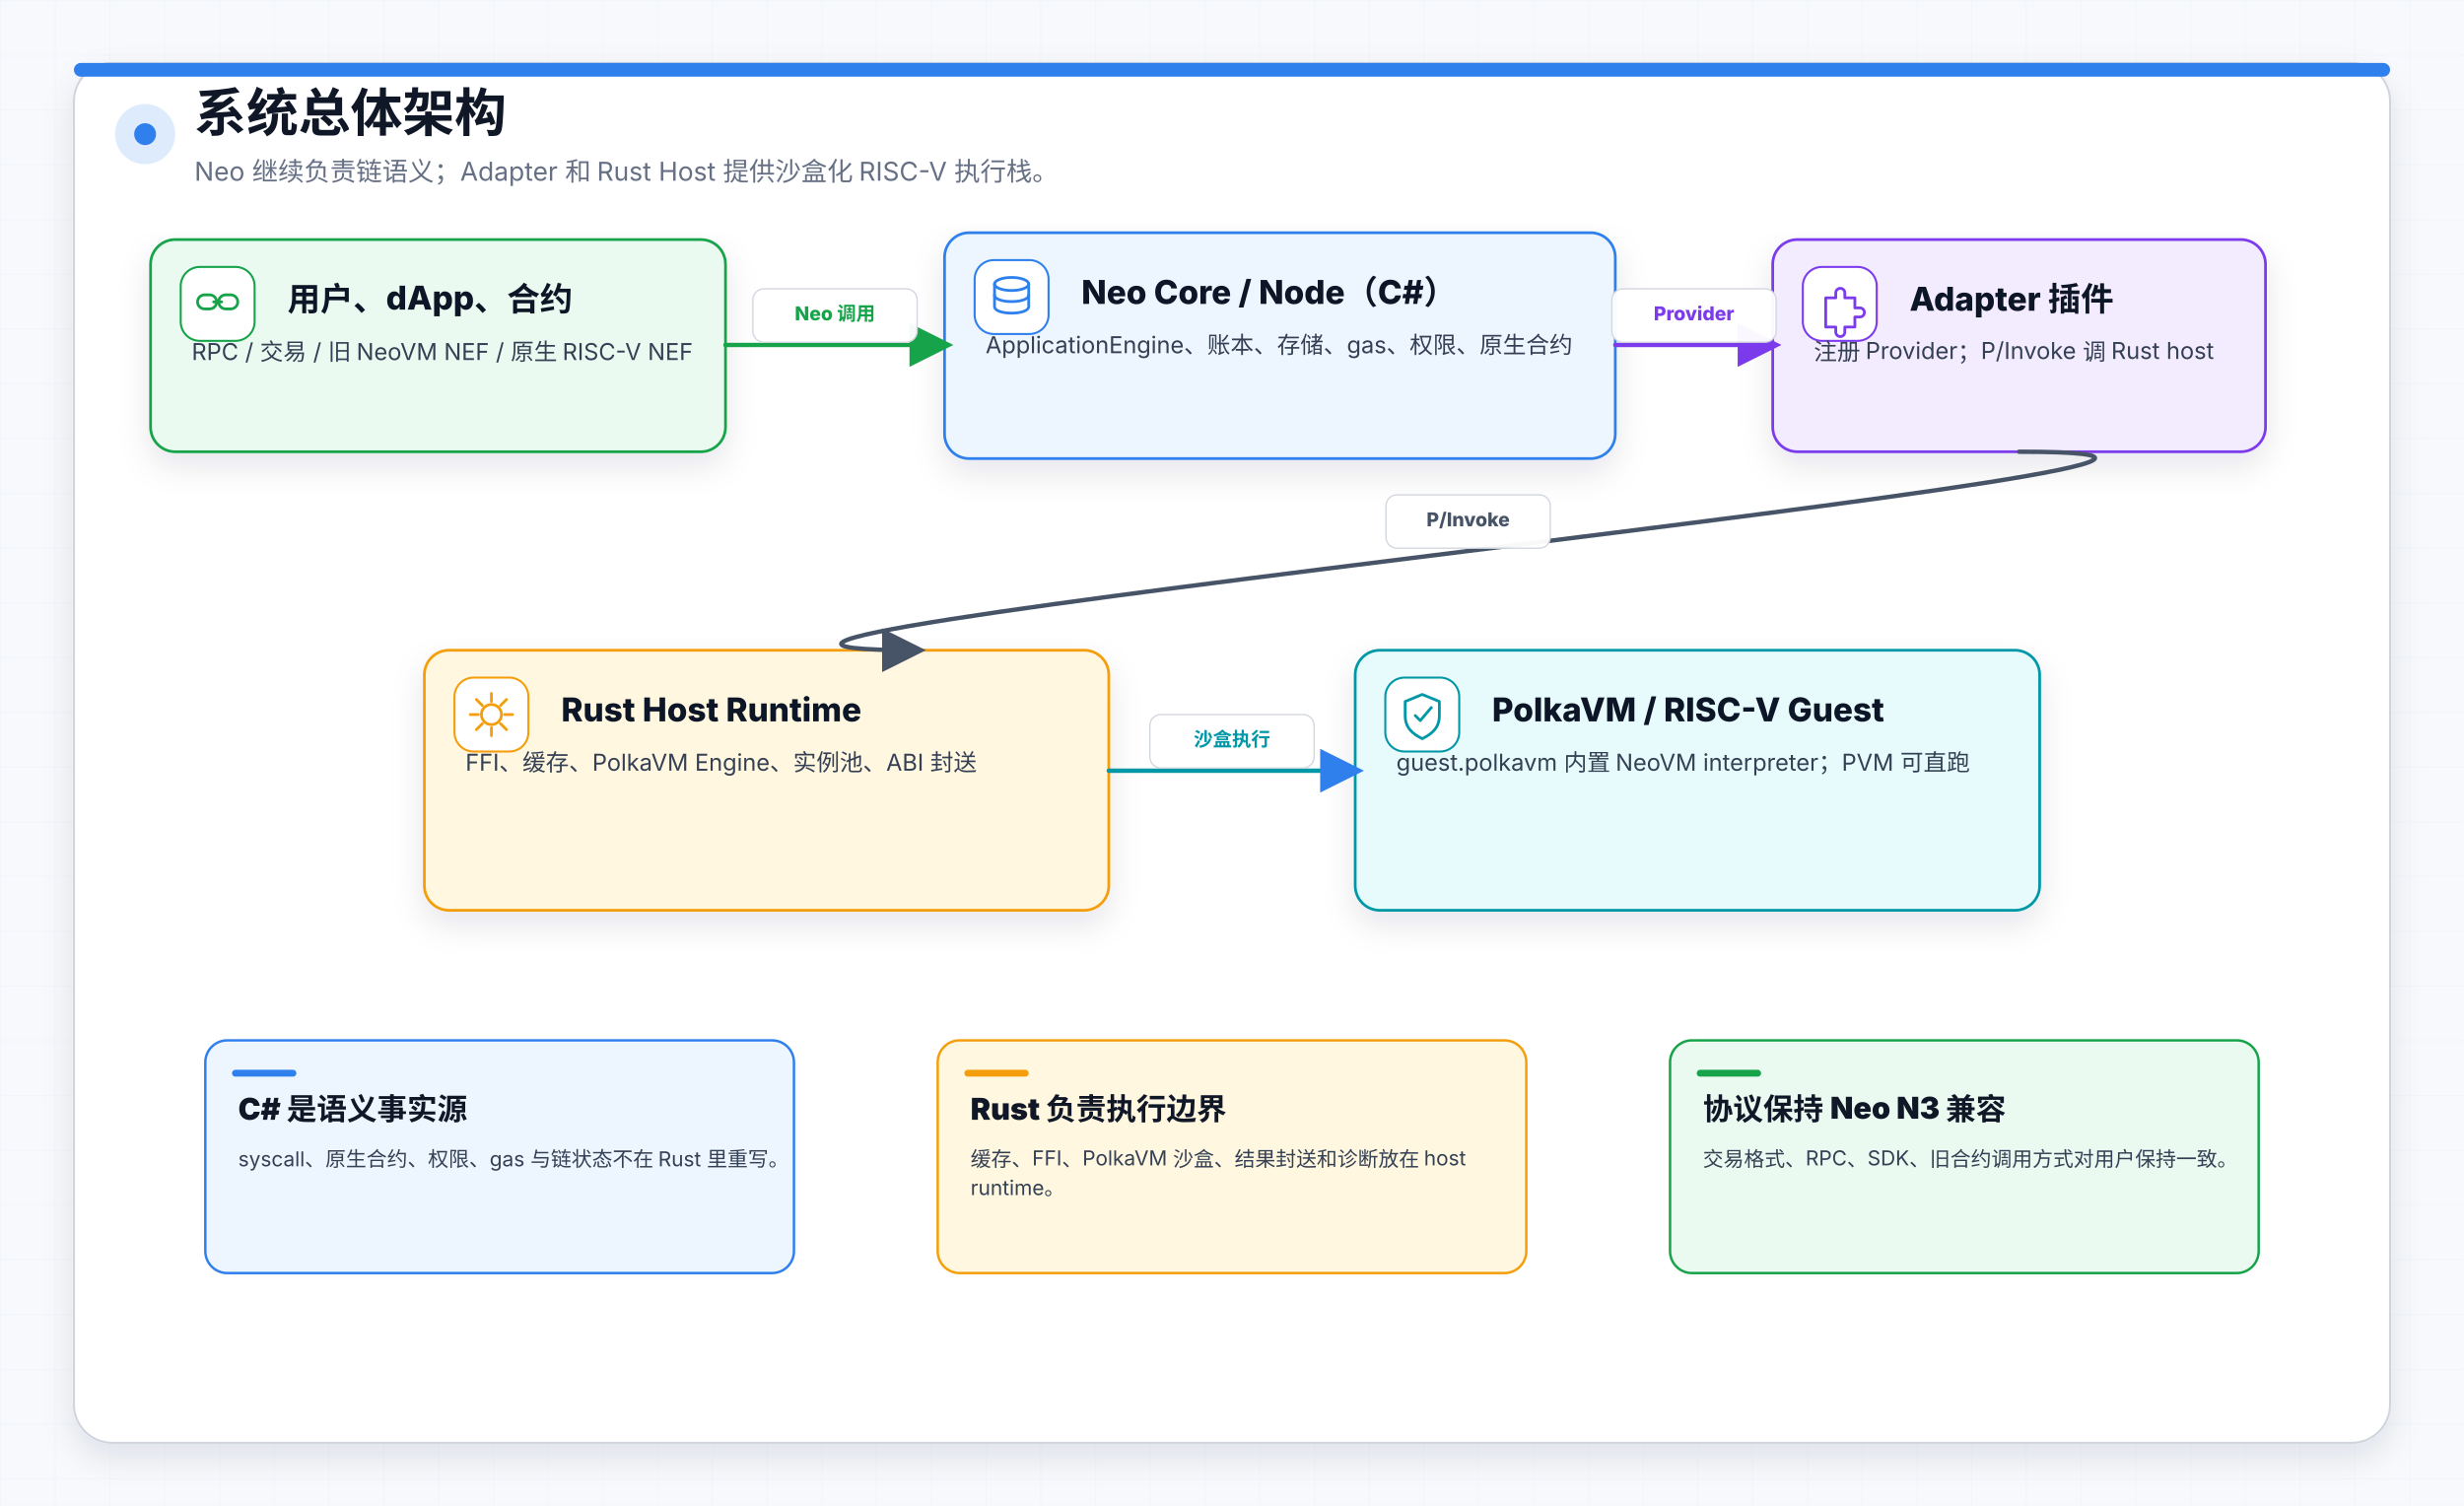
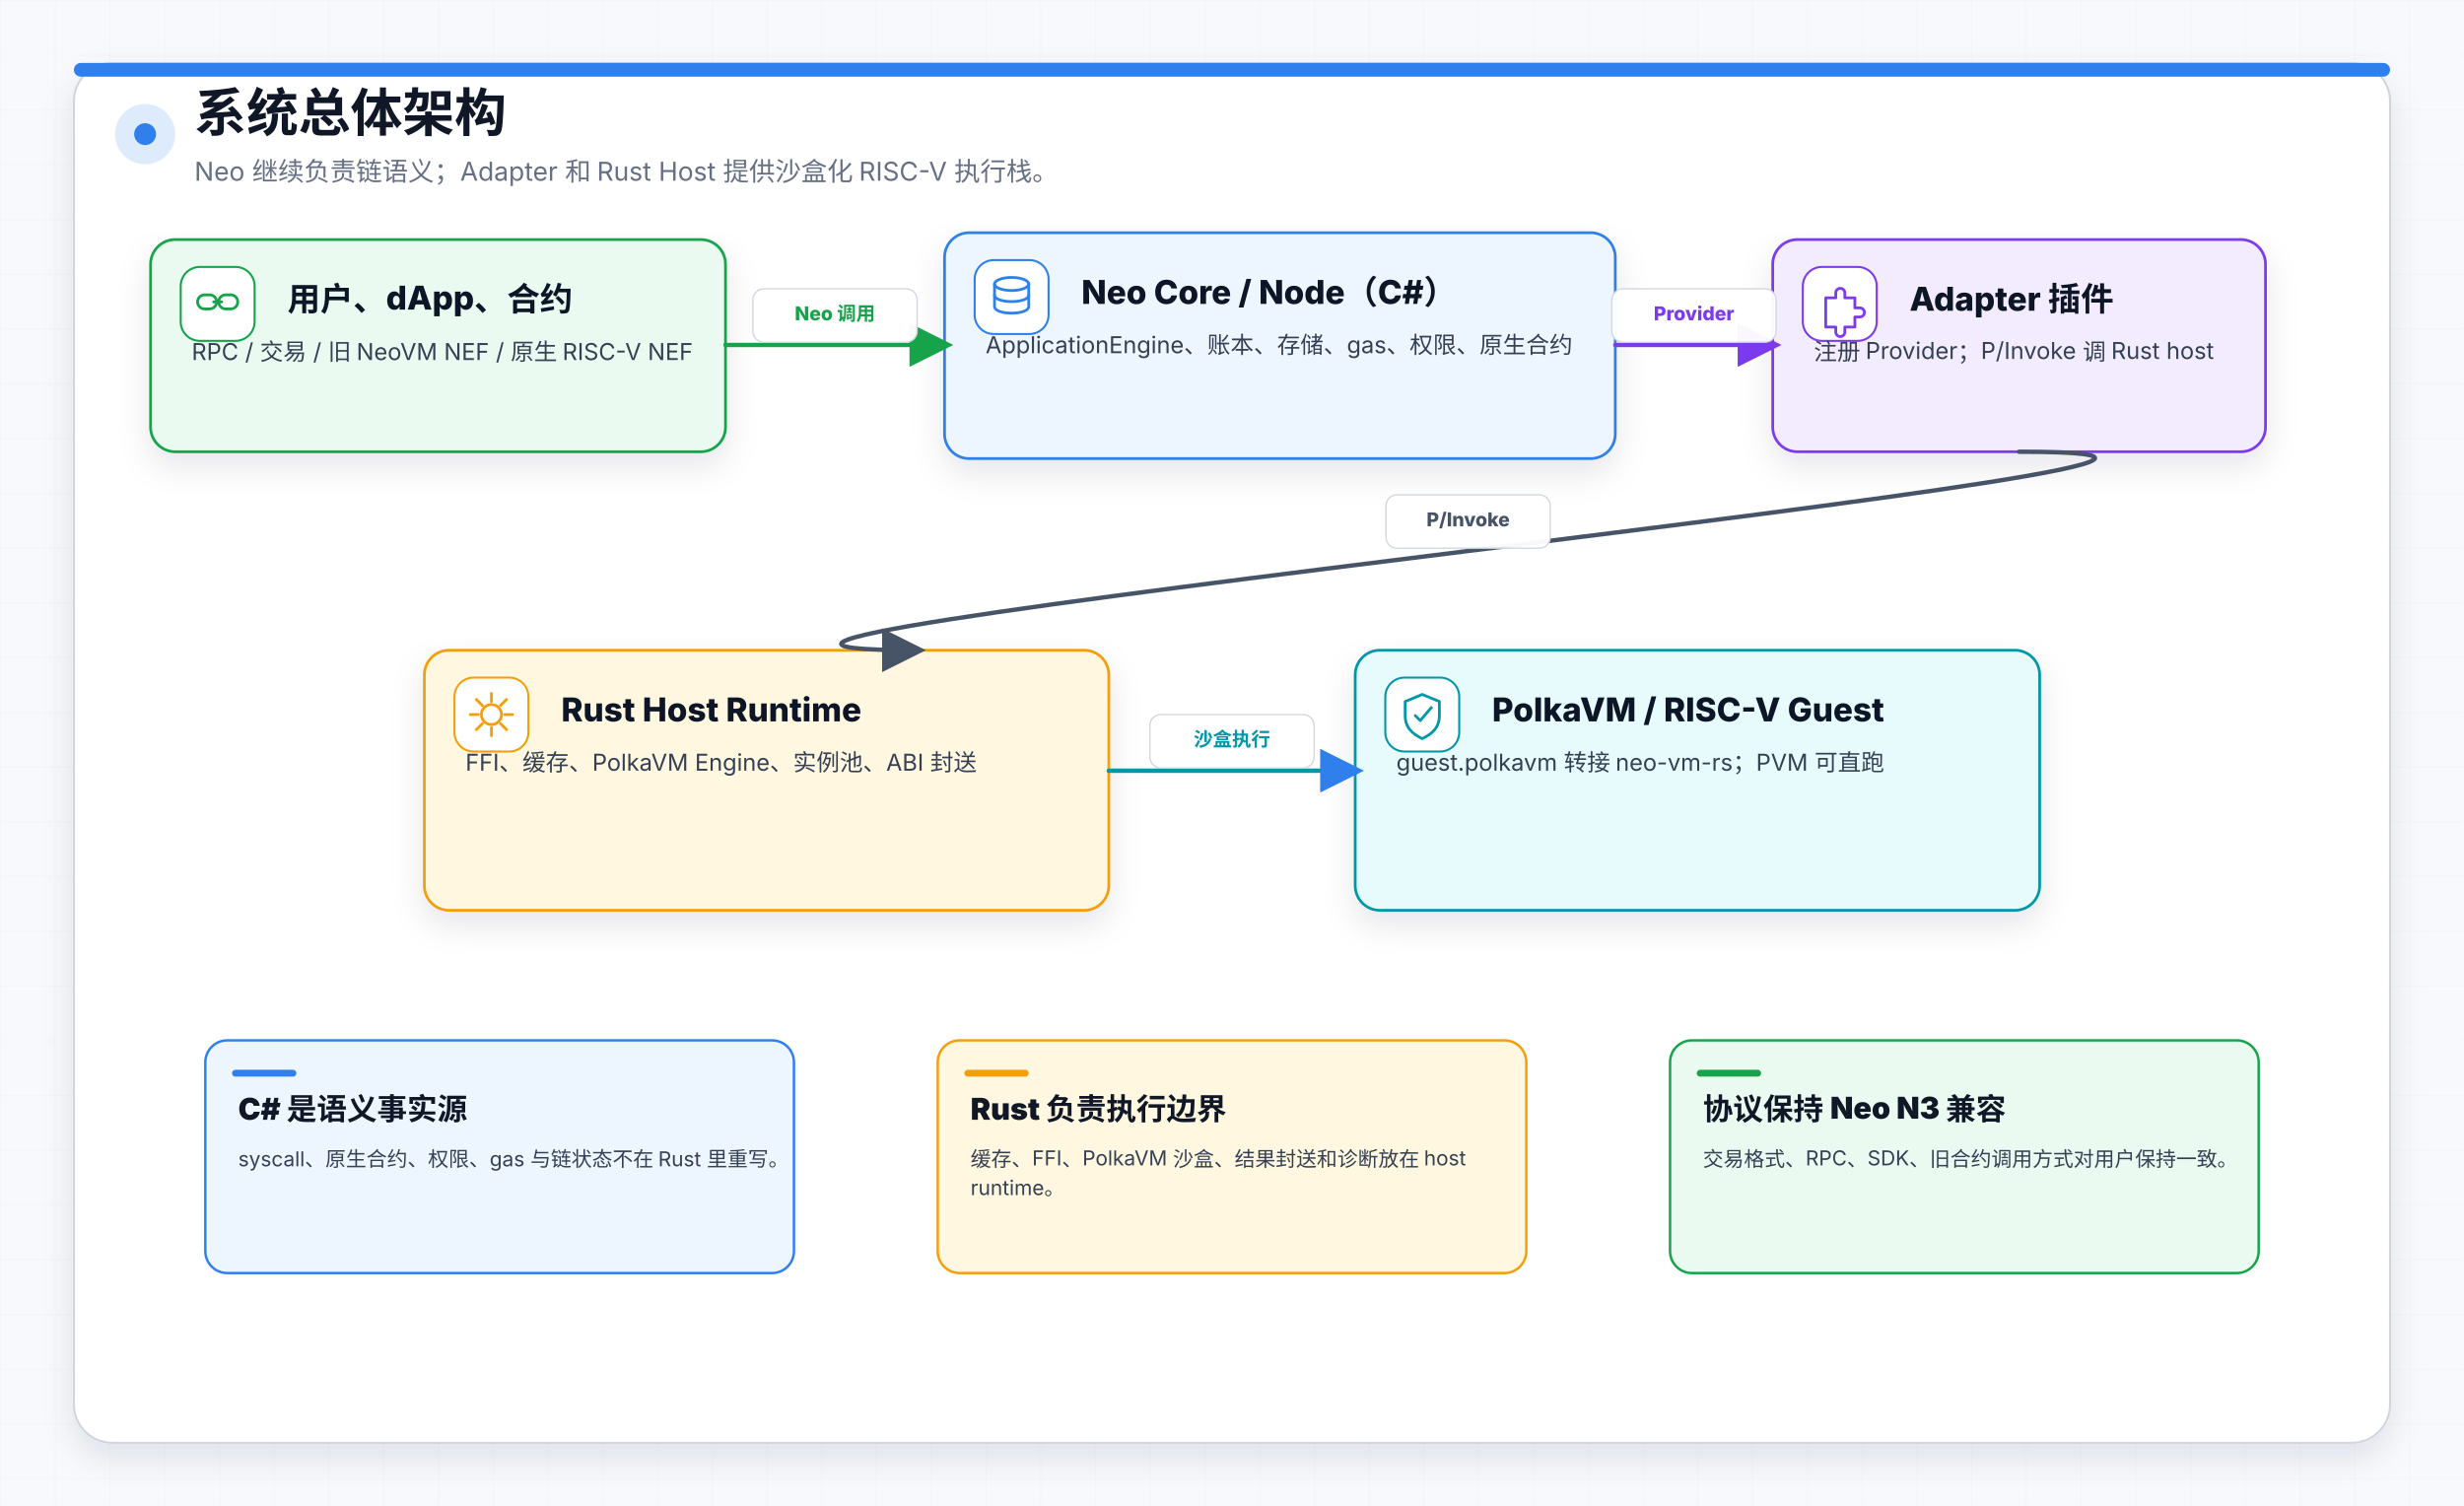
<svg xmlns="http://www.w3.org/2000/svg" width="1800" height="1100" viewBox="0 0 1800 1100" role="img" aria-label="系统总体架构">
  <defs>
    <pattern id="grid" width="40" height="40" patternUnits="userSpaceOnUse">
      <path d="M 40 0 L 0 0 0 40" fill="none" stroke="#e6edf5" stroke-width="1" />
    </pattern>
    <marker id="arrow-slate" markerWidth="14" markerHeight="14" refX="10" refY="7" orient="auto" markerUnits="strokeWidth">
      <path d="M2,2 L12,7 L2,12 z" fill="#475467" />
    </marker>
    <marker id="arrow-green" markerWidth="14" markerHeight="14" refX="10" refY="7" orient="auto" markerUnits="strokeWidth">
      <path d="M2,2 L12,7 L2,12 z" fill="#16a34a" />
    </marker>
    <marker id="arrow-blue" markerWidth="14" markerHeight="14" refX="10" refY="7" orient="auto" markerUnits="strokeWidth">
      <path d="M2,2 L12,7 L2,12 z" fill="#2f80ed" />
    </marker>
    <marker id="arrow-red" markerWidth="14" markerHeight="14" refX="10" refY="7" orient="auto" markerUnits="strokeWidth">
      <path d="M2,2 L12,7 L2,12 z" fill="#e5484d" />
    </marker>
    <marker id="arrow-purple" markerWidth="14" markerHeight="14" refX="10" refY="7" orient="auto" markerUnits="strokeWidth">
      <path d="M2,2 L12,7 L2,12 z" fill="#7c3aed" />
    </marker>
    <filter id="soft-shadow" x="-10%" y="-10%" width="120%" height="130%">
      <feDropShadow dx="0" dy="10" stdDeviation="12" flood-color="#101828" flood-opacity="0.10" />
    </filter>
  </defs>
  <rect width="1800" height="1100" fill="#f7f9fc" />
  <rect width="1800" height="1100" fill="url(#grid)" opacity="0.42" />
  <rect x="54" y="46" width="1692" height="1008" rx="28" fill="#ffffff" stroke="#d0d5dd" stroke-width="1.5" filter="url(#soft-shadow)" />
  <rect x="54" y="46" width="1692" height="10" rx="5" fill="#2f80ed" />
  <circle cx="106" cy="98" r="22" fill="#2f80ed" opacity="0.16" />
  <circle cx="106" cy="98" r="8" fill="#2f80ed" />
  <text x="142" y="96" text-anchor="start" font-family="Inter, Noto Sans CJK SC, Microsoft YaHei, PingFang SC, Arial, sans-serif" font-size="38" font-weight="850" fill="#101828">系统总体架构</text>
  <text x="142" y="132" text-anchor="start" font-family="Inter, Noto Sans CJK SC, Microsoft YaHei, PingFang SC, Arial, sans-serif" font-size="19" font-weight="400" fill="#667085">Neo 继续负责链语义；Adapter 和 Rust Host 提供沙盒化 RISC-V 执行栈。</text>
  <g filter="url(#soft-shadow)">
    <rect x="110" y="175" width="420" height="155" rx="18" fill="#eafaf0" stroke="#16a34a" stroke-width="2" />
    <rect x="132" y="195" width="54" height="54" rx="14" fill="#ffffff" stroke="#16a34a" stroke-width="1.5" />
    <g fill="none" stroke="#16a34a" stroke-width="2.04" stroke-linecap="round" stroke-linejoin="round">
      <rect x="144.312" y="215.39" width="13.954" height="10.282" rx="5.141" />
      <rect x="159.734" y="215.39" width="13.954" height="10.282" rx="5.141" />
      <path d="M 156.062 220.531 L 161.938 220.531" />
    </g>
    <text x="210" y="227" text-anchor="start" font-family="Inter, Noto Sans CJK SC, Microsoft YaHei, PingFang SC, Arial, sans-serif" font-size="24" font-weight="800" fill="#101828">用户、dApp、合约</text>
    <text x="140" y="263" text-anchor="start" font-family="Inter, Noto Sans CJK SC, Microsoft YaHei, PingFang SC, Arial, sans-serif" font-size="17" font-weight="400" fill="#344054">RPC / 交易 / 旧 NeoVM NEF / 原生 RISC-V NEF</text>
  </g>
  <g filter="url(#soft-shadow)">
    <rect x="690" y="170" width="490" height="165" rx="18" fill="#edf5ff" stroke="#2f80ed" stroke-width="2" />
    <rect x="712" y="190" width="54" height="54" rx="14" fill="#ffffff" stroke="#2f80ed" stroke-width="1.5" />
    <g fill="none" stroke="#2f80ed" stroke-width="2.04" stroke-linecap="round" stroke-linejoin="round">
      <ellipse cx="739" cy="207.453" rx="12.485" ry="4.774" />
      <path d="M 726.515 207.453 v 16.524 c 0 2.938 5.508 4.774 12.485 4.774 c 6.977 0 12.485 -1.836 12.485 -4.774 v -16.524" />
      <path d="M 726.515 215.531 c 0 2.938 5.508 4.774 12.485 4.774 c 6.977 0 12.485 -1.836 12.485 -4.774" />
    </g>
    <text x="790" y="222" text-anchor="start" font-family="Inter, Noto Sans CJK SC, Microsoft YaHei, PingFang SC, Arial, sans-serif" font-size="24" font-weight="800" fill="#101828">Neo Core / Node（C#）</text>
    <text x="720" y="258" text-anchor="start" font-family="Inter, Noto Sans CJK SC, Microsoft YaHei, PingFang SC, Arial, sans-serif" font-size="17" font-weight="400" fill="#344054">ApplicationEngine、账本、存储、gas、权限、原生合约</text>
  </g>
  <g filter="url(#soft-shadow)">
    <rect x="1295" y="175" width="360" height="155" rx="18" fill="#f3ecff" stroke="#7c3aed" stroke-width="2" />
    <rect x="1317" y="195" width="54" height="54" rx="14" fill="#ffffff" stroke="#7c3aed" stroke-width="1.5" />
    <g fill="none" stroke="#7c3aed" stroke-width="2.04" stroke-linecap="round" stroke-linejoin="round">
      <path d="M 1333.718 217.594 h 7.344 v -3.672 a 3.305 3.305 0 0 1 6.61 0 v 3.672 h 7.344 v 7.344 h 3.672 a 3.305 3.305 0 0 1 0 6.61 h -3.672 v 7.344 h -7.344 v 3.672 a 3.305 3.305 0 0 1 -6.61 0 v -3.672 h -7.344 z" />
    </g>
    <text x="1395" y="227" text-anchor="start" font-family="Inter, Noto Sans CJK SC, Microsoft YaHei, PingFang SC, Arial, sans-serif" font-size="24" font-weight="800" fill="#101828">Adapter 插件</text>
    <text x="1325" y="263" text-anchor="start" font-family="Inter, Noto Sans CJK SC, Microsoft YaHei, PingFang SC, Arial, sans-serif" font-size="17" font-weight="400" fill="#344054">注册 Provider；P/Invoke 调 Rust host</text>
  </g>
  <g>
    <path d="M 530 252 L 690 252" fill="none" stroke="#16a34a" stroke-width="3.2" stroke-linecap="round" marker-end="url(#arrow-green)" />
    <g>
      <rect x="550" y="211" width="120" height="39" rx="8" fill="#ffffff" stroke="#d0d5dd" opacity="0.96" />
      <text x="610" y="234" text-anchor="middle" font-family="Inter, Noto Sans CJK SC, Microsoft YaHei, PingFang SC, Arial, sans-serif" font-size="14" font-weight="800" fill="#16a34a">Neo 调用</text>
    </g>
  </g>
  <g>
    <path d="M 1180 252 L 1295 252" fill="none" stroke="#7c3aed" stroke-width="3.2" stroke-linecap="round" marker-end="url(#arrow-purple)" />
    <g>
      <rect x="1177.5" y="211" width="120" height="39" rx="8" fill="#ffffff" stroke="#d0d5dd" opacity="0.96" />
      <text x="1237.5" y="234" text-anchor="middle" font-family="Inter, Noto Sans CJK SC, Microsoft YaHei, PingFang SC, Arial, sans-serif" font-size="14" font-weight="800" fill="#7c3aed">Provider</text>
    </g>
  </g>
  <g filter="url(#soft-shadow)">
    <rect x="310" y="475" width="500" height="190" rx="18" fill="#fff7df" stroke="#f59e0b" stroke-width="2" />
    <rect x="332" y="495" width="54" height="54" rx="14" fill="#ffffff" stroke="#f59e0b" stroke-width="1.5" />
    <g fill="none" stroke="#f59e0b" stroke-width="2.04" stroke-linecap="round" stroke-linejoin="round">
      <circle cx="359" cy="522" r="7.344" />
      <path d="M 359 506.578 v 5.875 M 359 531.547 v 5.875 M 343.578 522 h 5.875 M 368.547 522 h 5.875 M 347.984 510.984 l 4.406 4.406 M 365.61 528.61 l 4.406 4.406 M 370.016 510.984 l -4.406 4.406 M 352.39 528.61 l -4.406 4.406" />
    </g>
    <text x="410" y="527" text-anchor="start" font-family="Inter, Noto Sans CJK SC, Microsoft YaHei, PingFang SC, Arial, sans-serif" font-size="24" font-weight="800" fill="#101828">Rust Host Runtime</text>
    <text x="340" y="563" text-anchor="start" font-family="Inter, Noto Sans CJK SC, Microsoft YaHei, PingFang SC, Arial, sans-serif" font-size="17" font-weight="400" fill="#344054">FFI、缓存、PolkaVM Engine、实例池、ABI 封送</text>
  </g>
  <g filter="url(#soft-shadow)">
    <rect x="990" y="475" width="500" height="190" rx="18" fill="#e7fbfd" stroke="#0097a7" stroke-width="2" />
    <rect x="1012" y="495" width="54" height="54" rx="14" fill="#ffffff" stroke="#0097a7" stroke-width="1.5" />
    <g fill="none" stroke="#0097a7" stroke-width="2.04" stroke-linecap="round" stroke-linejoin="round">
      <path d="M 1039 507.312 L 1051.485 512.453 v 10.282 c 0 8.813 -5.141 13.219 -12.485 16.891 c -7.344 -3.672 -12.485 -8.078 -12.485 -16.891 v -10.282 z" />
      <path d="M 1033.859 522.734 l 3.672 3.672 l 8.078 -9.547" />
    </g>
    <text x="1090" y="527" text-anchor="start" font-family="Inter, Noto Sans CJK SC, Microsoft YaHei, PingFang SC, Arial, sans-serif" font-size="24" font-weight="800" fill="#101828">PolkaVM / RISC-V Guest</text>
-     <text x="1020" y="563" text-anchor="start" font-family="Inter, Noto Sans CJK SC, Microsoft YaHei, PingFang SC, Arial, sans-serif" font-size="17" font-weight="400" fill="#344054">guest.polkavm 内置 NeoVM interpreter；PVM 可直跑</text>
+     <text x="1020" y="563" text-anchor="start" font-family="Inter, Noto Sans CJK SC, Microsoft YaHei, PingFang SC, Arial, sans-serif" font-size="17" font-weight="400" fill="#344054">guest.polkavm 转接 neo-vm-rs；PVM 可直跑</text>
  </g>
  <g>
    <path d="M 1475 330 C 1835 330, 310 475, 670 475" fill="none" stroke="#475467" stroke-width="3.2" stroke-linecap="round" marker-end="url(#arrow-slate)" />
    <g>
      <rect x="1012.5" y="361.5" width="120" height="39" rx="8" fill="#ffffff" stroke="#d0d5dd" opacity="0.96" />
      <text x="1072.5" y="384.5" text-anchor="middle" font-family="Inter, Noto Sans CJK SC, Microsoft YaHei, PingFang SC, Arial, sans-serif" font-size="14" font-weight="800" fill="#475467">P/Invoke</text>
    </g>
  </g>
  <g>
    <path d="M 810 563 L 990 563" fill="none" stroke="#0097a7" stroke-width="3.2" stroke-linecap="round" marker-end="url(#arrow-blue)" />
    <g>
      <rect x="840" y="522" width="120" height="39" rx="8" fill="#ffffff" stroke="#d0d5dd" opacity="0.96" />
      <text x="900" y="545" text-anchor="middle" font-family="Inter, Noto Sans CJK SC, Microsoft YaHei, PingFang SC, Arial, sans-serif" font-size="14" font-weight="800" fill="#0097a7">沙盒执行</text>
    </g>
  </g>
  <g>
    <rect x="150" y="760" width="430" height="170" rx="16" fill="#edf5ff" stroke="#2f80ed" stroke-width="1.8" />
    <path d="M 172 784 h 42" stroke="#2f80ed" stroke-width="5" stroke-linecap="round" />
    <text x="174" y="818" text-anchor="start" font-family="Inter, Noto Sans CJK SC, Microsoft YaHei, PingFang SC, Arial, sans-serif" font-size="22" font-weight="850" fill="#101828">C# 是语义事实源</text>
    <text x="174" y="852" text-anchor="start" font-family="Inter, Noto Sans CJK SC, Microsoft YaHei, PingFang SC, Arial, sans-serif" font-size="15" font-weight="400" fill="#344054">syscall、原生合约、权限、gas 与链状态不在 Rust 里重写。</text>
  </g>
  <g>
    <rect x="685" y="760" width="430" height="170" rx="16" fill="#fff7df" stroke="#f59e0b" stroke-width="1.8" />
    <path d="M 707 784 h 42" stroke="#f59e0b" stroke-width="5" stroke-linecap="round" />
    <text x="709" y="818" text-anchor="start" font-family="Inter, Noto Sans CJK SC, Microsoft YaHei, PingFang SC, Arial, sans-serif" font-size="22" font-weight="850" fill="#101828">Rust 负责执行边界</text>
    <text x="709" y="852" text-anchor="start" font-family="Inter, Noto Sans CJK SC, Microsoft YaHei, PingFang SC, Arial, sans-serif" font-size="15" font-weight="400" fill="#344054">缓存、FFI、PolkaVM 沙盒、结果封送和诊断放在 host</text>
    <text x="709" y="873" text-anchor="start" font-family="Inter, Noto Sans CJK SC, Microsoft YaHei, PingFang SC, Arial, sans-serif" font-size="15" font-weight="400" fill="#344054">runtime。</text>
  </g>
  <g>
    <rect x="1220" y="760" width="430" height="170" rx="16" fill="#eafaf0" stroke="#16a34a" stroke-width="1.8" />
    <path d="M 1242 784 h 42" stroke="#16a34a" stroke-width="5" stroke-linecap="round" />
    <text x="1244" y="818" text-anchor="start" font-family="Inter, Noto Sans CJK SC, Microsoft YaHei, PingFang SC, Arial, sans-serif" font-size="22" font-weight="850" fill="#101828">协议保持 Neo N3 兼容</text>
    <text x="1244" y="852" text-anchor="start" font-family="Inter, Noto Sans CJK SC, Microsoft YaHei, PingFang SC, Arial, sans-serif" font-size="15" font-weight="400" fill="#344054">交易格式、RPC、SDK、旧合约调用方式对用户保持一致。</text>
  </g>
</svg>
